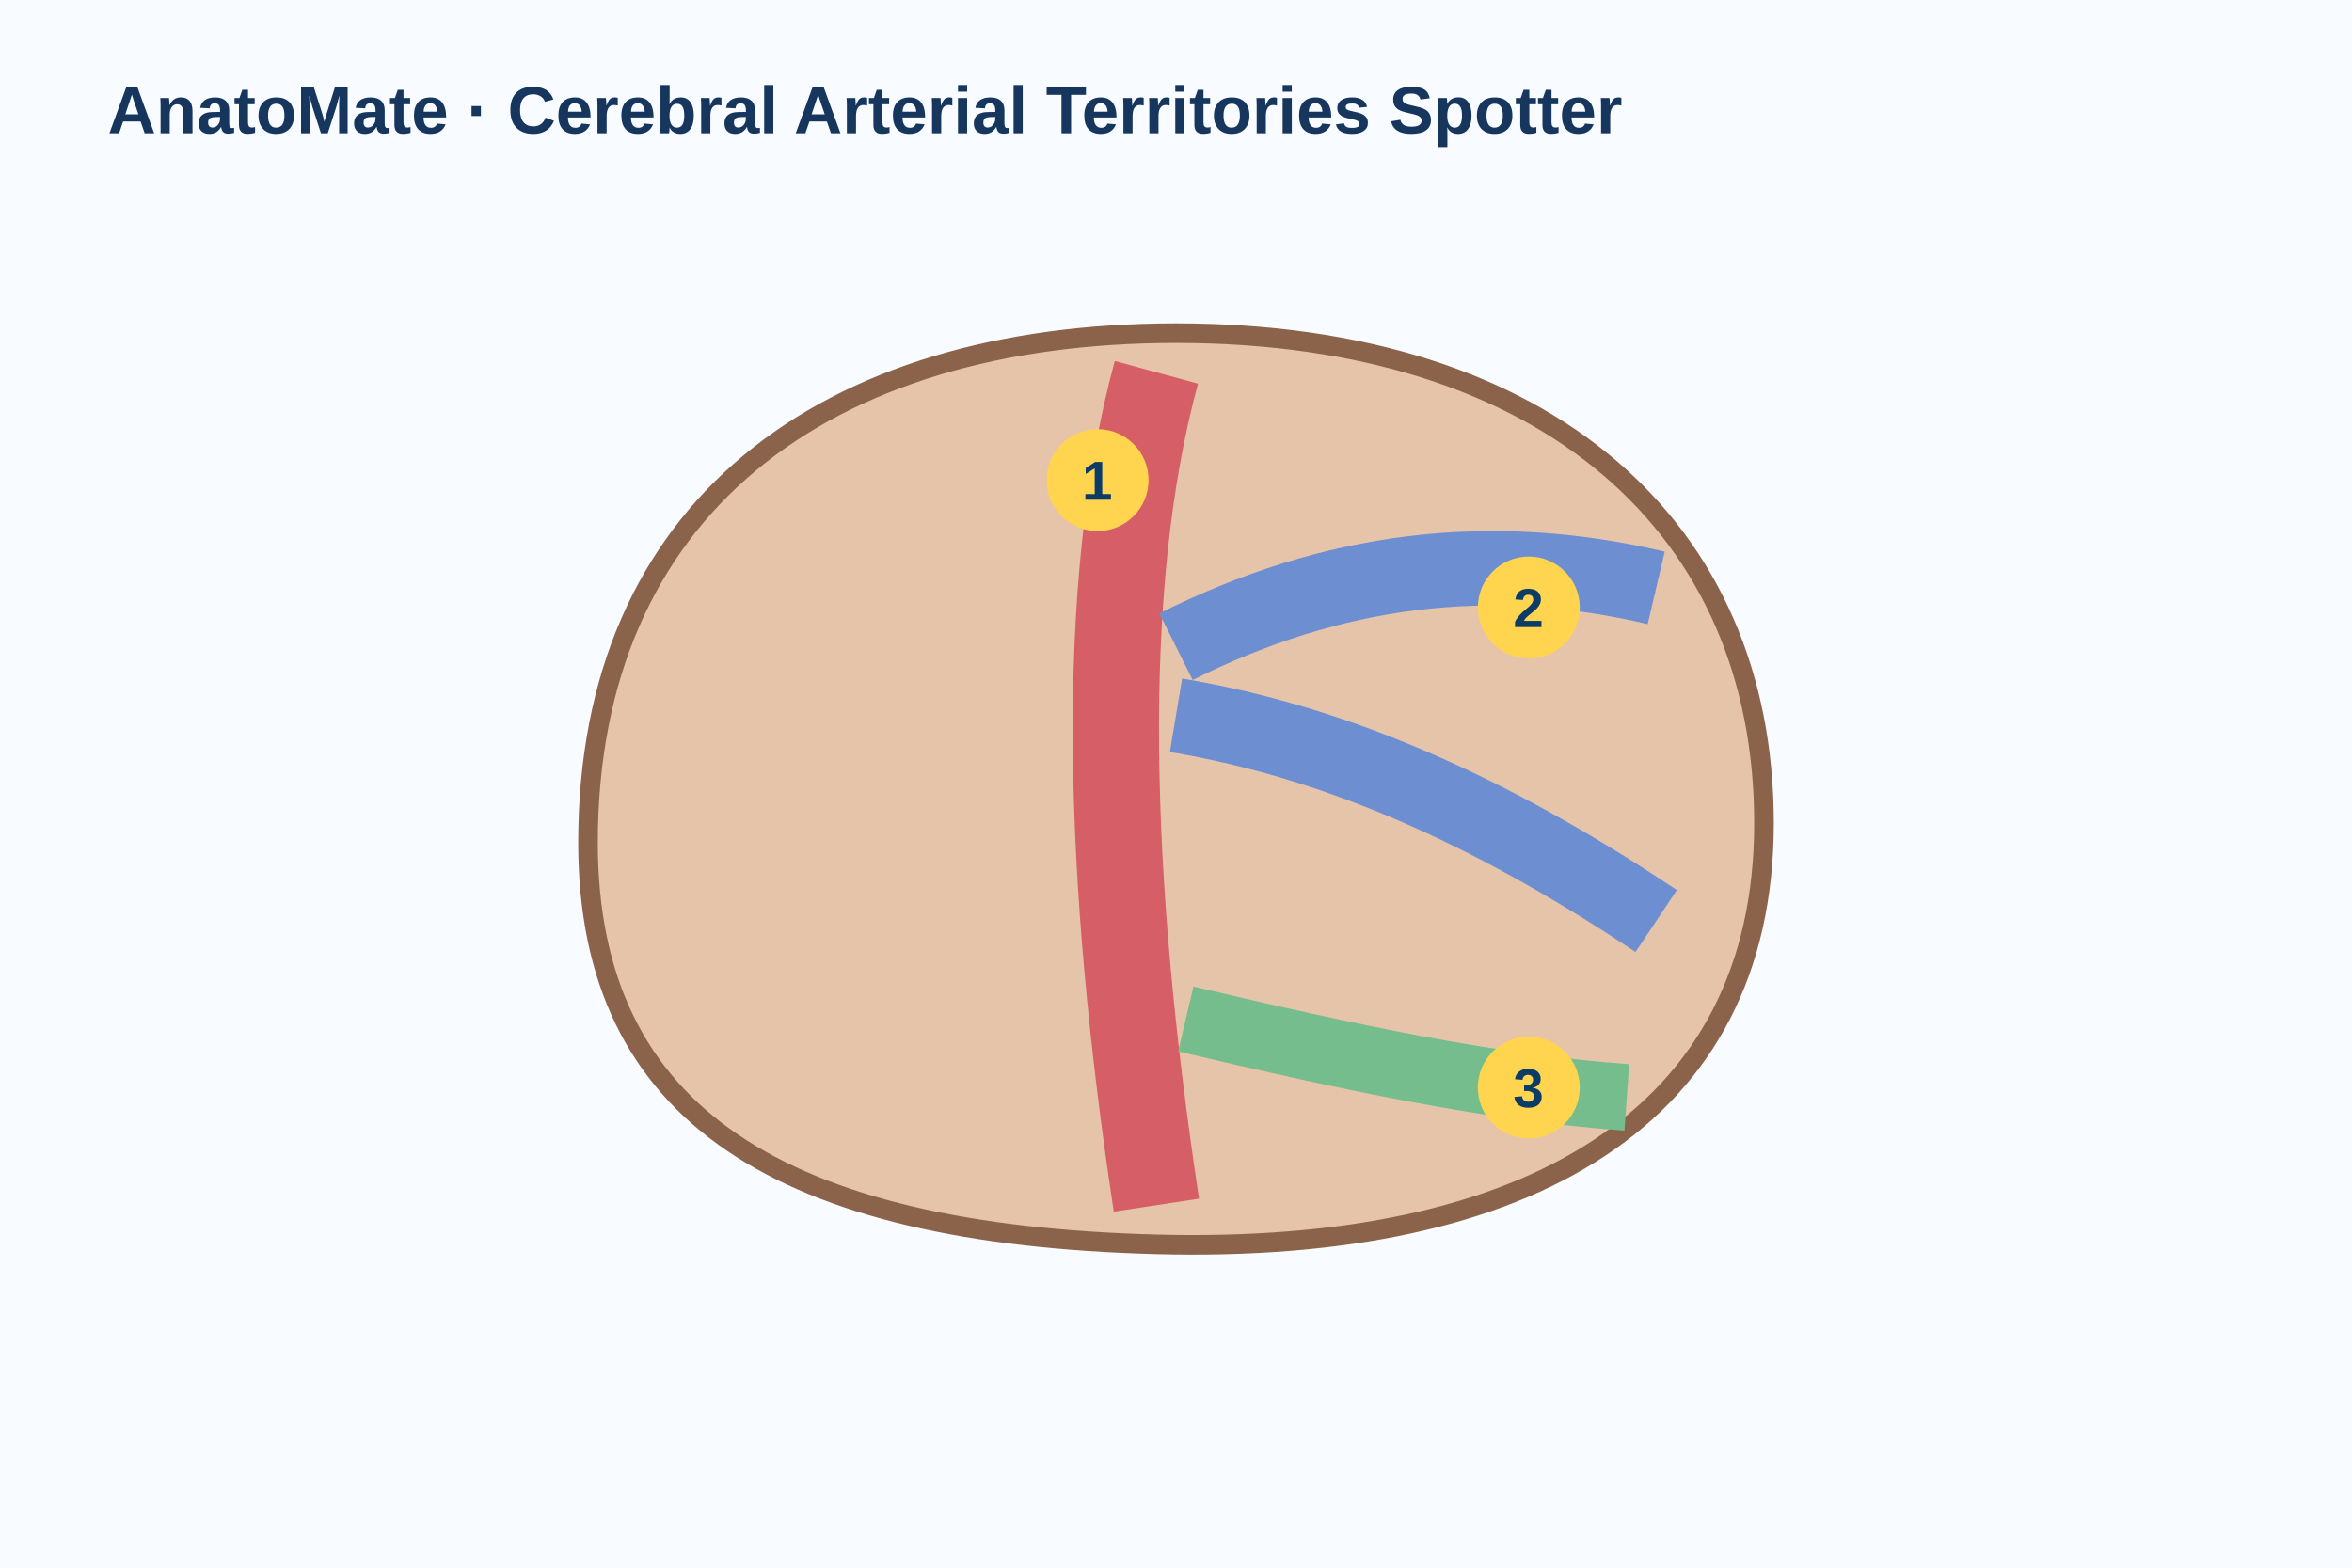
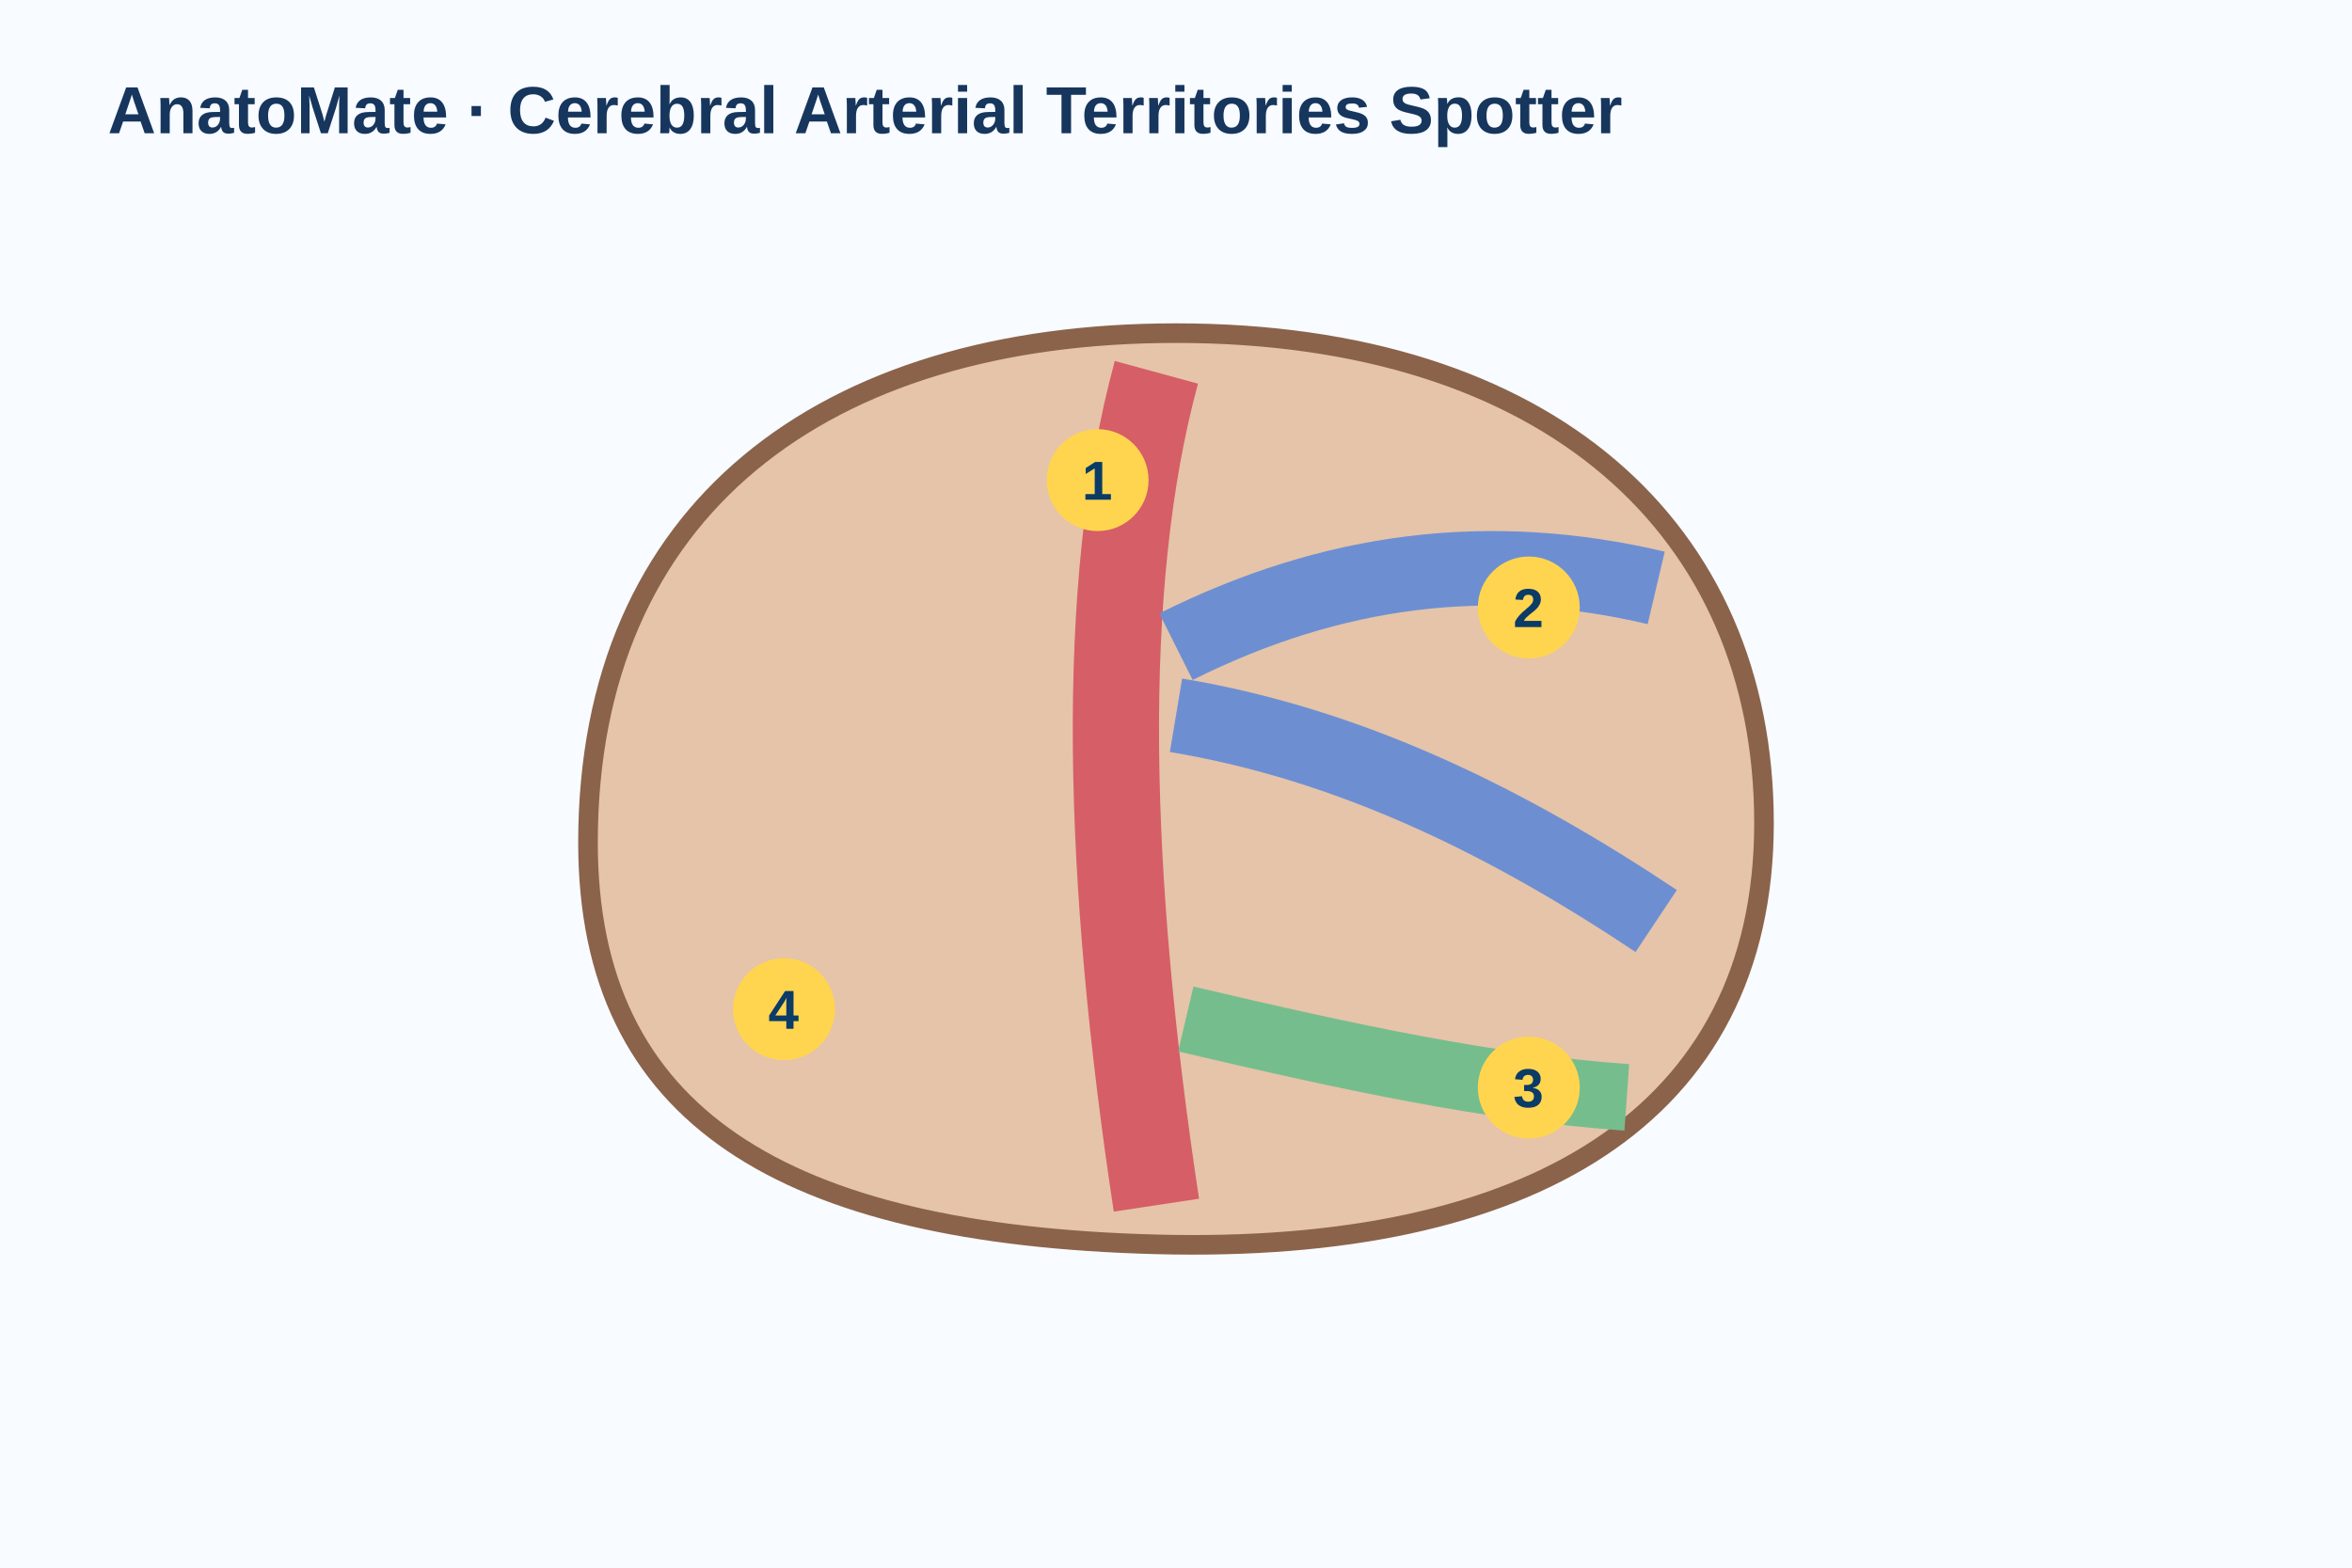
<svg xmlns="http://www.w3.org/2000/svg" width="1200" height="800" viewBox="0 0 1200 800">
  <rect width="1200" height="800" fill="#f8fbff" />
  <text x="55" y="68" font-family="Arial" font-size="34" font-weight="700" fill="#17365d">AnatoMate · Cerebral Arterial Territories Spotter</text>
  <path d="M300 430 C300 260 420 170 600 170 C790 170 900 270 900 420 C900 570 780 640 590 635 C400 630 300 570 300 430Z" fill="#e5c4a9" stroke="#8b634a" stroke-width="10" />
  <path d="M590 190 C560 300 565 450 590 615" stroke="#d65e66" stroke-width="44" fill="none" />
  <path d="M600 330 C680 290 760 280 845 300 M600 365 C690 380 770 420 845 470" stroke="#6d8fd2" stroke-width="38" fill="none" />
  <path d="M605 520 C690 540 760 555 830 560" stroke="#76bd8d" stroke-width="34" fill="none" />
  <g font-family="Arial" font-size="28" font-weight="700" fill="#0b3b67">
    <circle cx="560" cy="245" r="26" fill="#ffd54f" />
    <text x="552" y="255">1</text>
    <circle cx="780" cy="310" r="26" fill="#ffd54f" />
    <text x="772" y="320">2</text>
    <circle cx="780" cy="555" r="26" fill="#ffd54f" />
    <text x="772" y="565">3</text>
+     <circle cx="400" cy="515" r="26" fill="#ffd54f" />
+     <text x="392" y="525" fill="#0b3b67">4</text>
  </g>
</svg>
